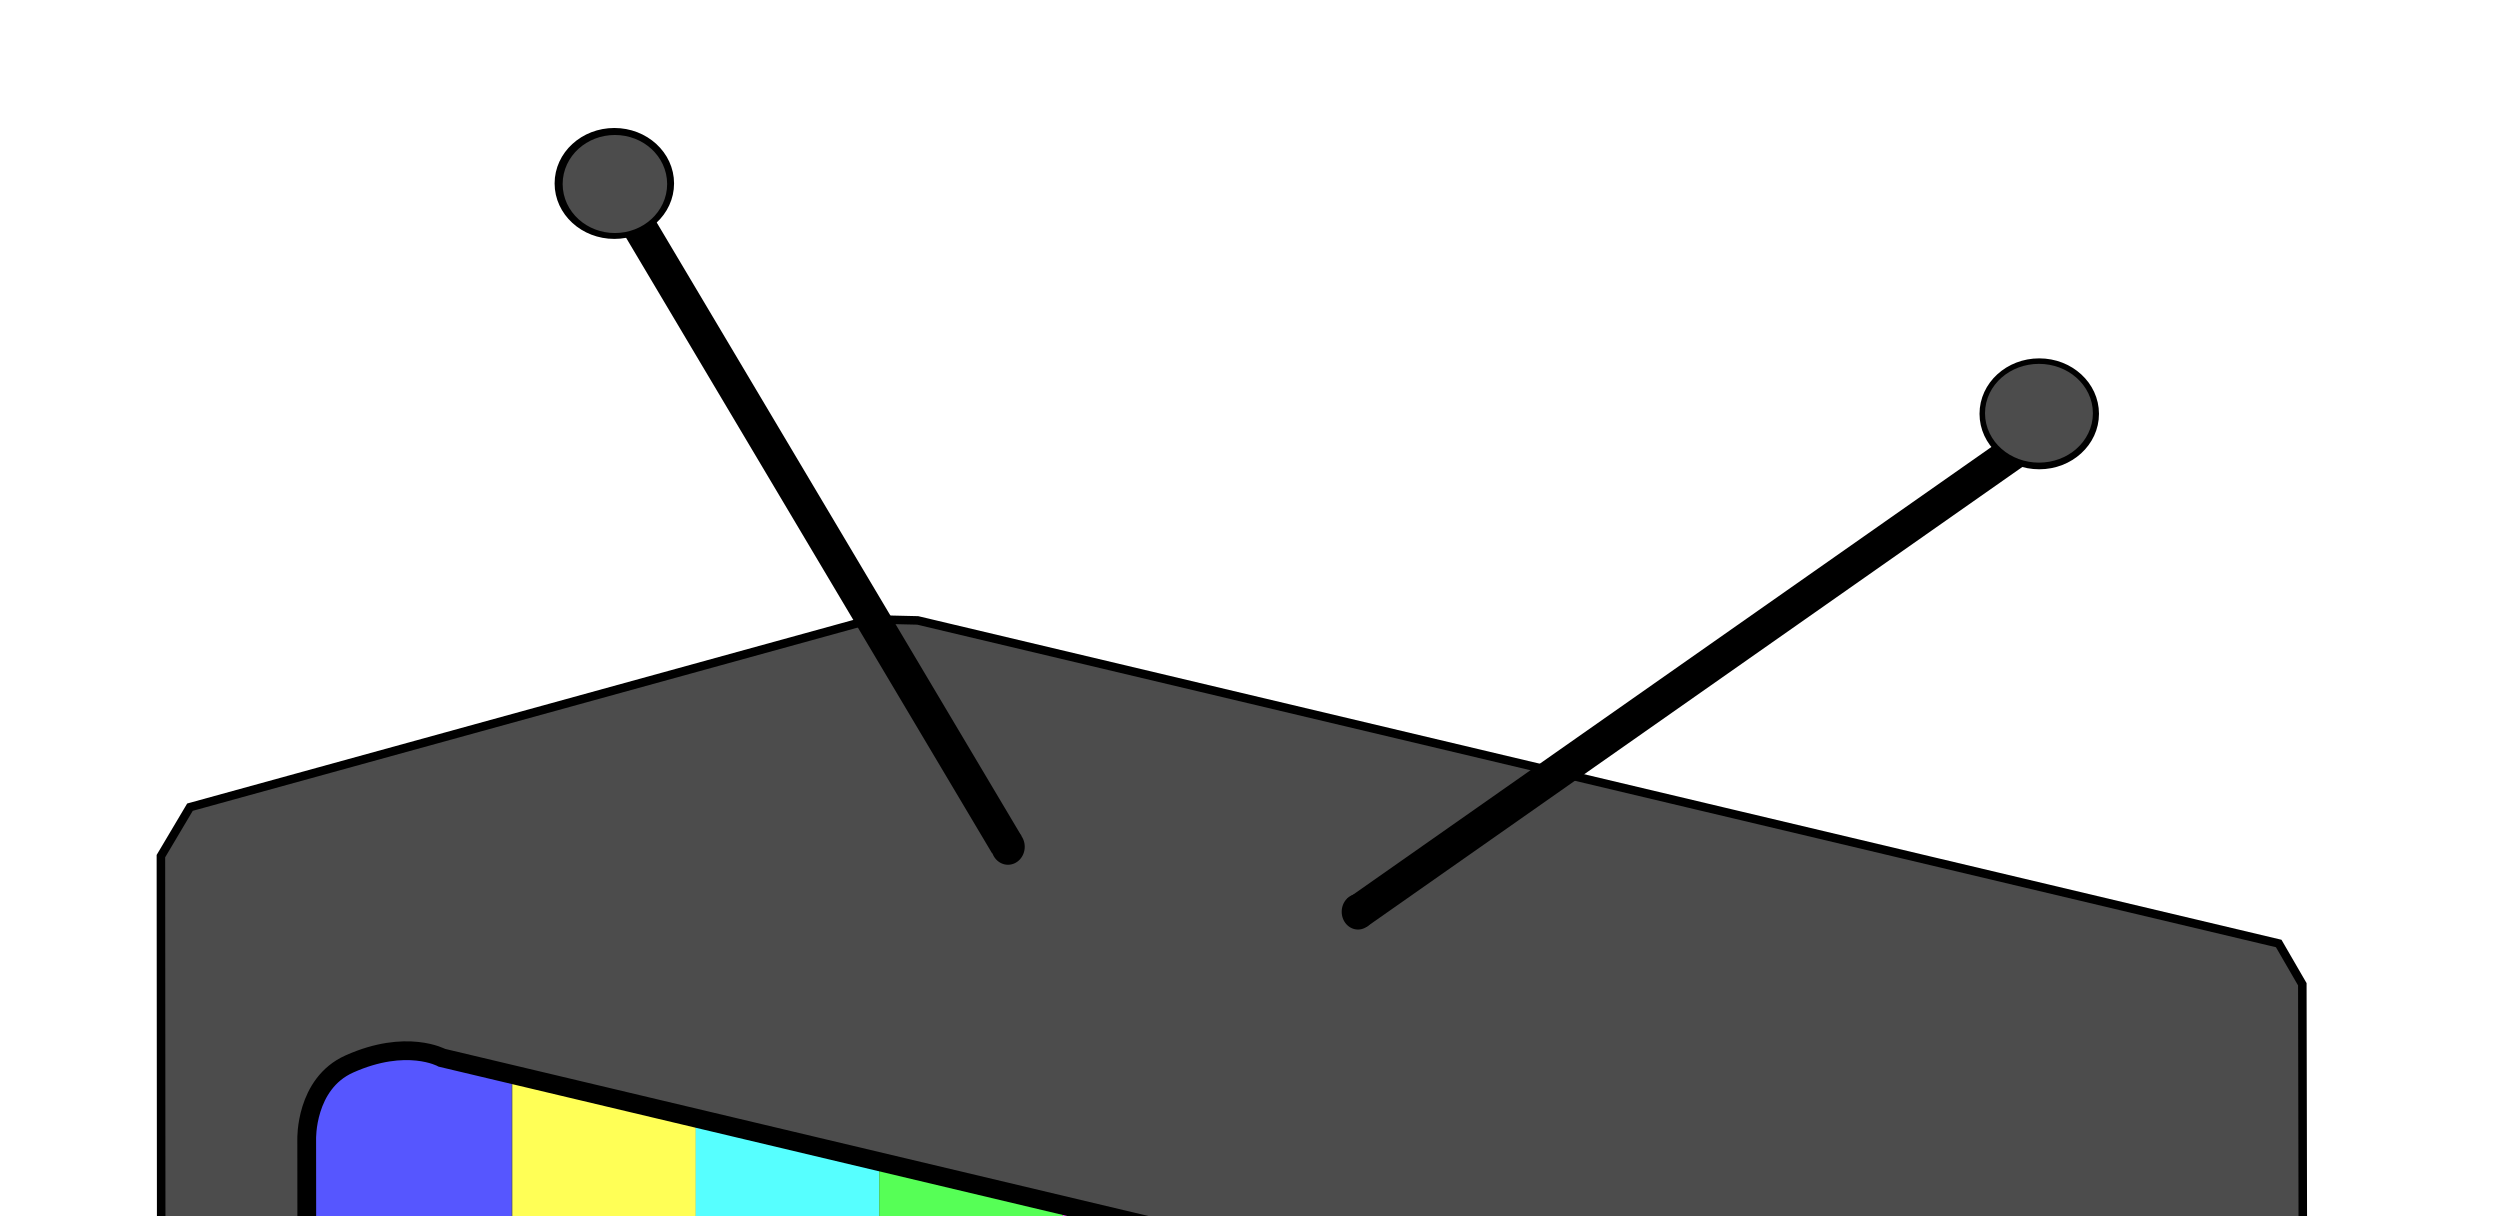
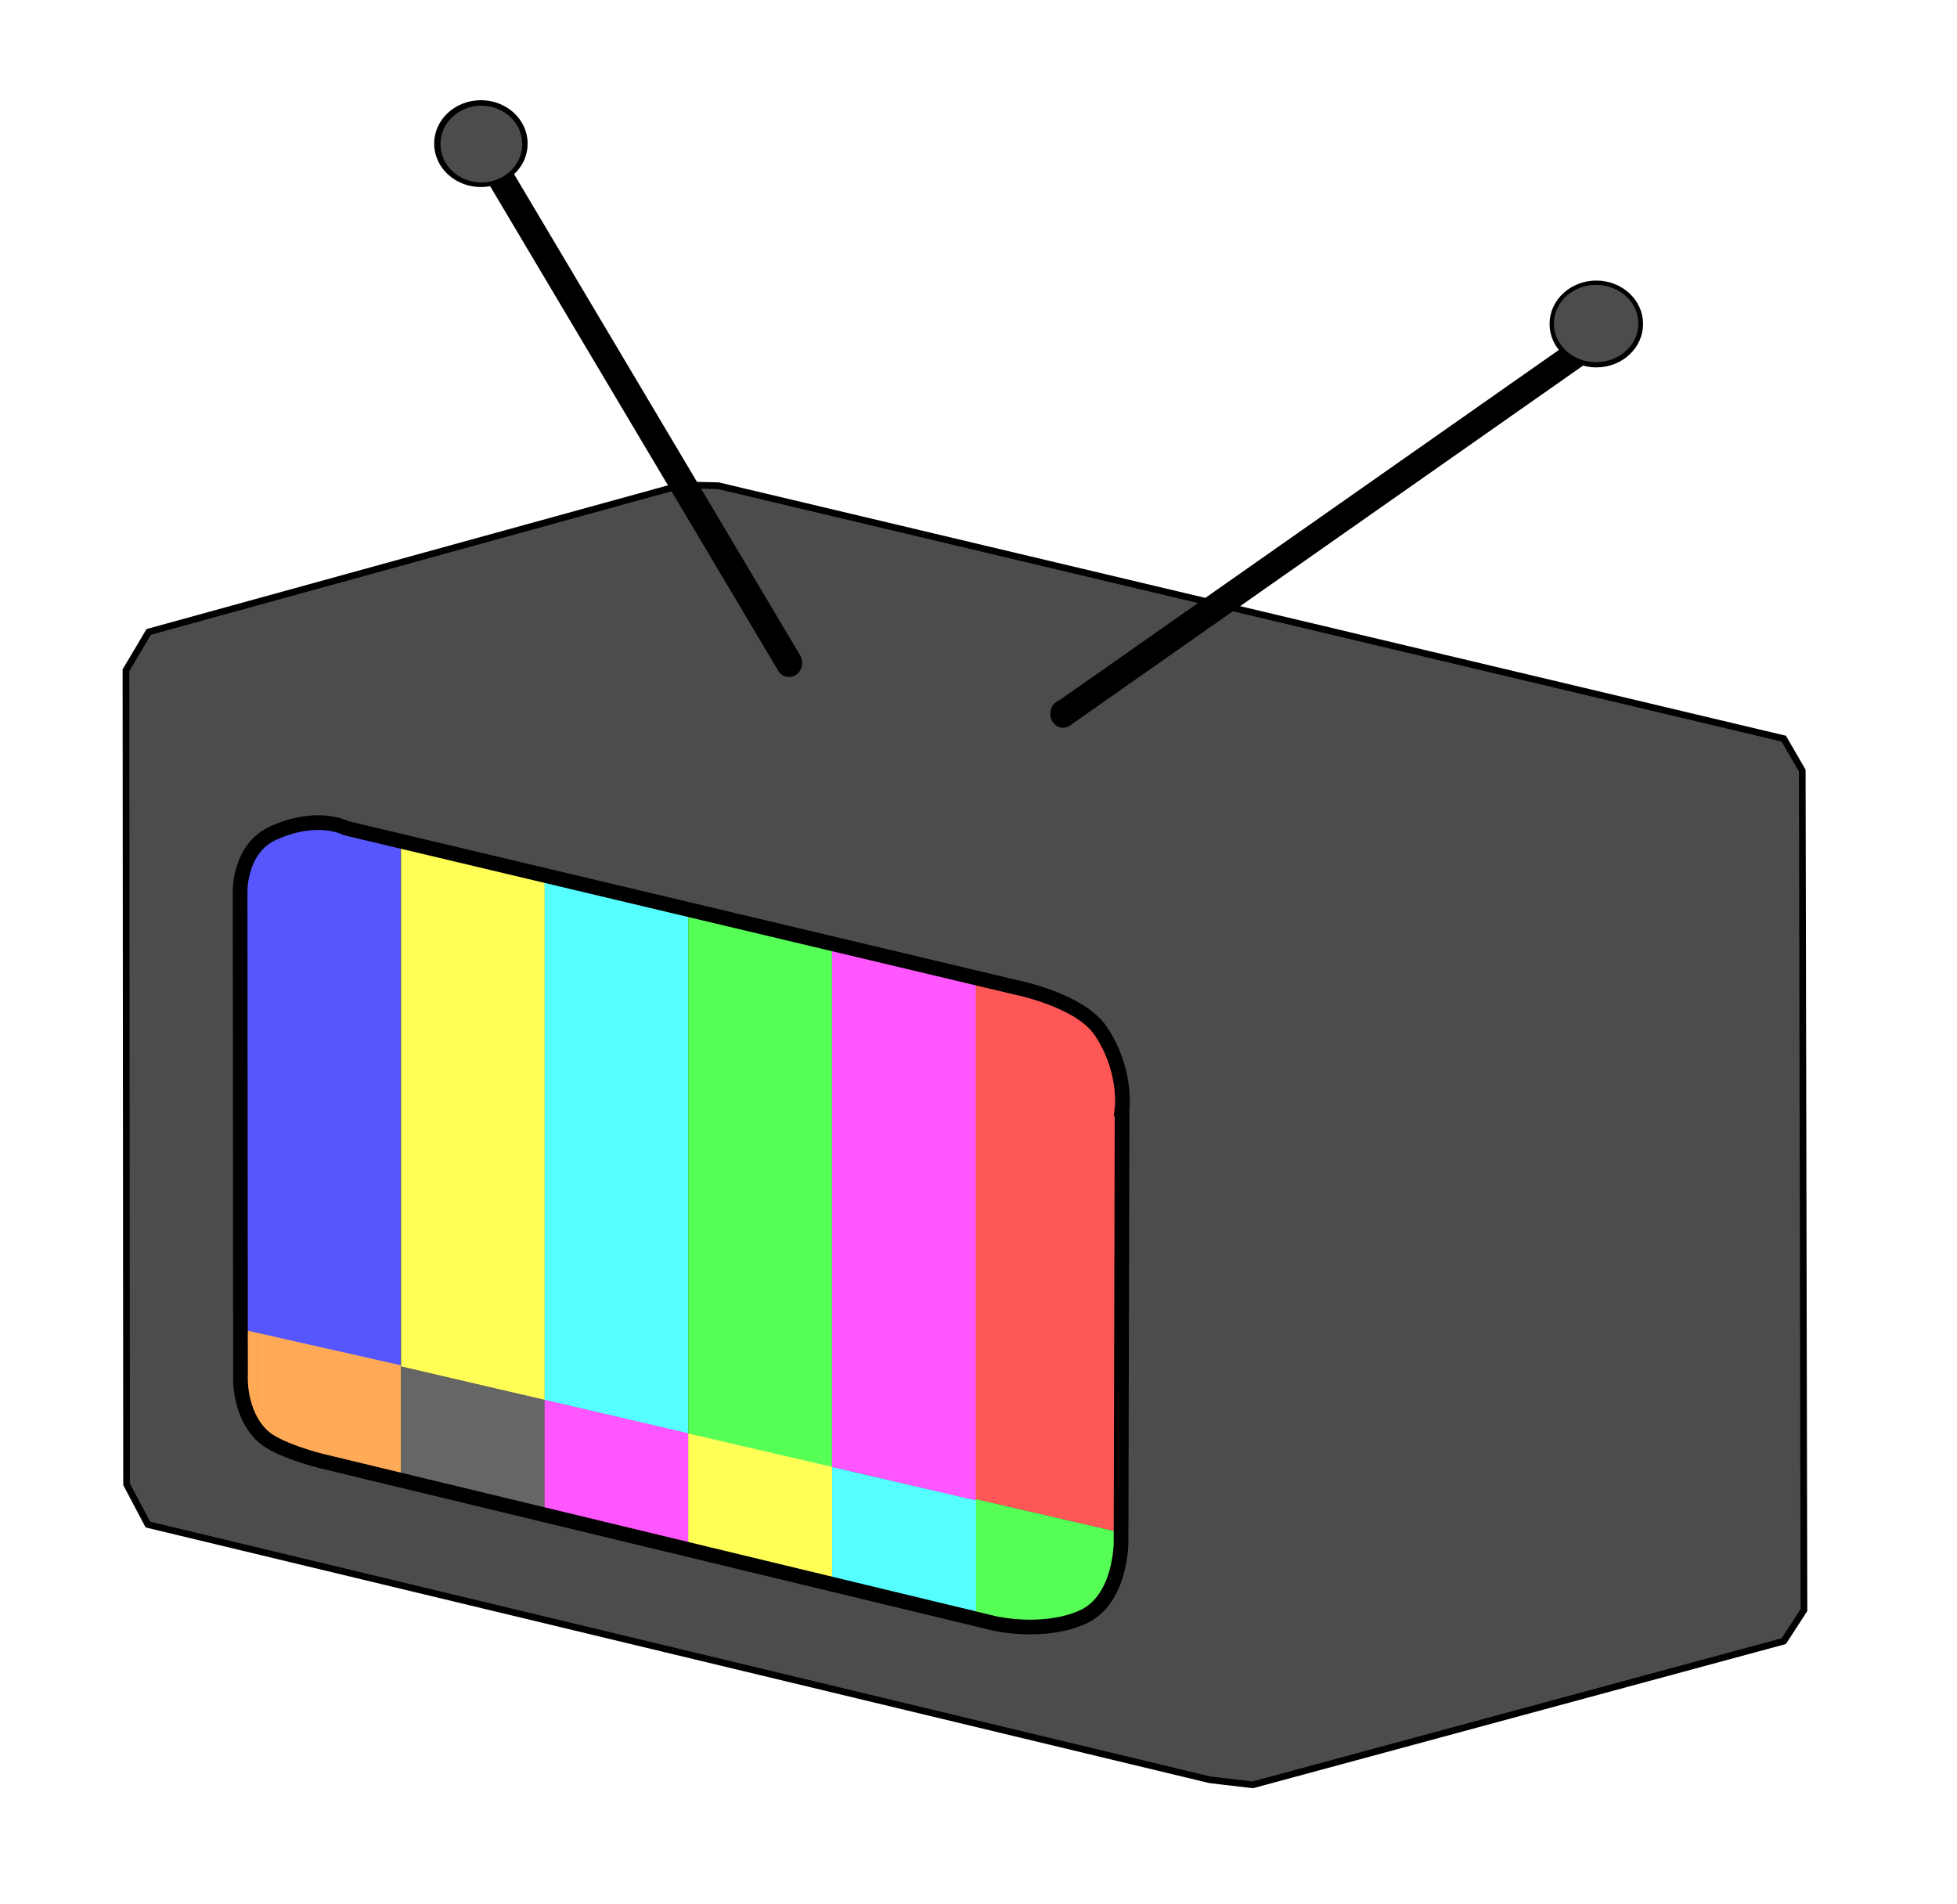
- <svg xmlns="http://www.w3.org/2000/svg" width="293" height="142.5" version="1.1" id="svg1">
+ <svg xmlns="http://www.w3.org/2000/svg" width="293" height="285" version="1.1" id="svg1">
  <defs id="defs1" />
  <g id="iteration1-hide-me" style="display:inline">
    <g id="g20" style="display:none">
      <rect fill="#4c4c4c" stroke="#4c4c4c" stroke-width="4" x="26.409" y="85.813" width="83.182" height="29.374" id="svg_41" transform="rotate(-15.5424,68,100.5)" />
      <rect fill="#4c4c4c" stroke="#4c4c4c" stroke-width="4" x="177.77" y="205.153" width="84.961" height="48.694" id="svg_38" transform="rotate(-15.8743,220.25,229.5)" />
      <rect fill="#4c4c4c" stroke="#4c4c4c" stroke-width="4" x="100" y="93.5" width="160.5" height="29" id="svg_39" transform="rotate(13.2636,180.25,108)" style="display:inline" />
      <rect fill="#4c4c4c" stroke="#4c4c4c" stroke-width="4" x="27.817" y="177.552" width="167.841" height="68" id="svg_37" transform="rotate(13.4509,111.738,211.552)" style="display:inline" />
      <rect fill="#4c4c4c" stroke="#4c4c4c" stroke-width="4" x="104.5" y="113.5" width="164.5" height="131" id="svg_36" style="display:inline" />
      <rect fill="#4c4c4c" stroke="#4c4c4c" stroke-width="4" x="19" y="100.5" width="194.5" height="126" id="svg_35" style="display:inline" />
    </g>
    <g id="g19" style="display:none">
      <path id="svg_45" d="m -221.418,-369.624 -15.057,4.863 c 0.067,0.133 30.047,-9.86 15.057,-4.863 z" opacity="0" stroke-width="4" stroke="#000000" fill="none" />
      <path id="svg_47" d="m -168.402,-372.292 -27.715,9.527 c 0.067,0.133 55.363,-19.187 27.715,-9.527 z" opacity="0" stroke-width="4" stroke="#000000" fill="none" />
      <path id="svg_48" d="m -178.393,-372.623 -28.381,9.194 z" opacity="0" stroke-width="4" stroke="#000000" fill="none" />
      <path id="svg_49" d="m -171.401,-370.958 -27.382,9.527 z" opacity="0" stroke-width="4" stroke="#000000" fill="none" />
      <path id="svg_50" d="m -183.059,-375.955 -28.714,9.194 c 0.067,0.133 57.362,-18.521 28.714,-9.194 z" opacity="0" stroke-width="4" stroke="#000000" fill="none" />
      <path id="svg_52" d="m -188.723,-375.956 -27.049,9.527 z" opacity="0" stroke-width="4" stroke="#000000" fill="none" />
      <path id="svg_53" d="m -193.058,-379.952 -24.717,9.527 32.312,8.994 -7.595,-18.521 z" opacity="0" stroke-width="4" stroke="#000000" fill="none" />
      <path id="svg_55" d="m -205.726,-370.291 c -16.989,6.329 -35.976,-0.999 -16.989,6.329 18.987,7.328 33.977,-12.658 16.989,-6.329 z" opacity="0" stroke-width="4" stroke="#000000" fill="none" />
      <path id="svg_56" d="m -141.725,-295.826 -41.039,22.185 40.306,31.646 0.733,-53.831 z" opacity="0" stroke-width="4" stroke="#000000" fill="none" />
      <path id="svg_62" d="m -169.712,-278.473 -36.043,22.518 z" opacity="0" stroke-width="4" stroke="#000000" fill="none" />
      <path id="svg_80" d="m 36.183,206.314 c 0.34,10.552 15.658,13.275 15.59,13.139" opacity="0" stroke-width="4" stroke="#000000" fill="none" />
      <path id="svg_81" d="m 35.849,134.432 c 0,-13.894 16.325,-10.768 16.256,-10.907" opacity="0" stroke-width="4" stroke="#000000" fill="none" />
      <path id="svg_83" d="m 167.761,231.578 c 0,15.323 -17.988,11.659 -18.055,11.526" opacity="0" stroke-width="4" stroke="#000000" fill="none" />
      <path id="svg_84" d="m 168.095,165.289 c 0,-13.324 -16.656,-17.655 -16.722,-17.788" opacity="0" stroke-width="4" stroke="#000000" fill="none" />
    </g>
    <g id="g16" style="display:none">
      <rect id="svg_173" height="7.166" width="0.5" y="228.082" x="149.571" stroke-width="2" stroke="#56ff56" fill="#56ff56" />
      <rect id="svg_172" height="7.999" width="15.666" y="232.748" x="150.571" stroke-width="4" stroke="#56ff56" fill="#56ff56" style="display:inline" />
      <line stroke-linecap="undefined" stroke-linejoin="undefined" id="svg_171" y2="233.249" x2="170.093" y1="228.276" x1="149.327" stroke-width="4" stroke="#56ff56" fill="none" />
    </g>
    <g id="g6" style="display:none">
      <line stroke-linecap="undefined" stroke-linejoin="undefined" id="svg_174" y2="239.188" x2="148.366" y1="234.773" x1="129.933" stroke-width="4" stroke="#56ffff" fill="none" />
      <line stroke-linecap="undefined" stroke-linejoin="undefined" id="svg_175" y2="227.69" x2="148.032" y1="222.716" x1="127.267" stroke-width="4" stroke="#56ffff" fill="none" />
      <rect id="svg_176" height="7.999" width="18.164" y="227.188" x="128.51" stroke-width="4" stroke="#56ffff" fill="#56ffff" style="display:inline" />
      <rect id="svg_177" height="7.166" width="0.5" y="222.522" x="127.51" stroke-width="2" stroke="#56ffff" fill="#56ffff" />
    </g>
    <g id="g7" style="display:none">
      <rect id="svg_161" height="7.166" width="0.5" y="217.069" x="105.708" stroke-width="2" stroke="#ffff56" fill="#ffff56" />
      <rect id="svg_160" height="7.999" width="18.164" y="221.735" x="106.708" stroke-width="4" stroke="#ffff56" fill="#ffff56" style="display:inline" />
      <line stroke-linecap="undefined" stroke-linejoin="undefined" id="svg_158" y2="233.735" x2="126.563" y1="229.32" x1="108.131" stroke-width="4" stroke="#ffff56" fill="none" />
      <line stroke-linecap="undefined" stroke-linejoin="undefined" id="svg_159" y2="222.237" x2="126.23" y1="217.263" x1="105.465" stroke-width="4" stroke="#ffff56" fill="none" />
    </g>
    <g id="g9" style="display:none">
      <line stroke-linecap="undefined" stroke-linejoin="undefined" id="svg_154" y2="229.902" x2="104.9" y1="225.487" x1="86.468" stroke-width="4" stroke="#ff56ff" fill="none" />
      <line stroke-linecap="undefined" stroke-linejoin="undefined" id="svg_155" y2="218.404" x2="104.567" y1="213.43" x1="83.801" stroke-width="4" stroke="#ff56ff" fill="none" />
      <rect id="svg_157" height="7.166" width="0.5" y="213.237" x="84.045" stroke-width="2" stroke="#ff56ff" fill="#ff56ff" />
      <rect id="svg_156" height="7.999" width="18.164" y="217.903" x="85.045" stroke-width="4" stroke="#ff56ff" fill="#ff56ff" style="display:inline" />
    </g>
    <g id="g10" style="display:none">
      <line stroke-linecap="undefined" stroke-linejoin="undefined" id="svg_150" y2="224.07" x2="82.57" y1="219.655" x1="64.138" stroke-width="4" stroke="#666666" fill="none" />
      <line stroke-linecap="undefined" stroke-linejoin="undefined" id="svg_151" y2="212.572" x2="82.237" y1="207.598" x1="61.472" stroke-width="4" stroke="#666666" fill="none" />
      <rect id="svg_152" height="7.999" width="18.164" y="212.07" x="62.715" stroke-width="4" stroke="#666666" fill="#666666" />
      <rect id="svg_153" height="7.166" width="0.5" y="207.404" x="61.715" stroke-width="2" stroke="#666666" fill="#666666" />
    </g>
    <g id="g14" style="display:none">
      <rect id="svg_180" height="7.999" width="18.164" y="207.255" x="40.574" stroke-width="4" stroke="#ffaa56" fill="#ffaa56" />
      <rect id="svg_181" height="7.166" width="0.5" y="202.589" x="39.574" stroke-width="2" stroke="#ffaa56" fill="#ffaa56" />
      <line stroke-linecap="undefined" stroke-linejoin="undefined" id="svg_179" y2="207.757" x2="60.096" y1="202.783" x1="39.331" stroke-width="4" stroke="#ffaa56" fill="none" style="display:inline" />
      <line stroke-linecap="undefined" stroke-linejoin="undefined" id="svg_178" y2="219.255" x2="60.429" y1="214.84" x1="41.997" stroke-width="4" stroke="#ffaa56" fill="none" />
    </g>
    <g id="g15" style="display:none">
      <line id="svg_130" y2="148.998" x2="149.882" y1="160.657" x1="149.549" stroke-width="4" stroke="#ff5656" fill="none" />
      <rect id="svg_129" height="67.622" width="17.571" y="157.326" x="149.882" stroke-width="4" stroke="#ff5656" fill="#ff5656" style="display:inline" />
      <path d="m 159.209,160.657 c 0,0 0,-0.333 0,-0.999 0,-0.666 -0.153,-1.563 -0.333,-1.999 -0.127,-0.308 0,-0.666 0,-0.999 0,-0.333 0.255,-0.717 0,-1.332 -0.18,-0.435 -0.333,-0.333 -0.333,-0.333 0,-0.333 0,-0.333 0,-0.333 -0.333,0 -0.333,0 -0.333,0 0,0 -0.333,0 -0.333,0 0,0 -0.333,0 -0.333,0 -0.333,0 -0.333,0 -0.666,0 0,0 -0.333,0 -0.333,0 0,0 -0.333,0 -0.333,0 -0.333,0 -0.692,-0.206 -0.999,-0.333 -0.435,-0.18 -0.666,-0.333 -0.666,-0.333 -0.333,-0.333 -0.666,-0.333 -0.666,-0.333 0,0 -0.333,0 -0.333,0 0,0 -0.333,0 -0.333,0 0,0 -0.333,-0.333 -0.666,-0.333 0,0 -0.333,0 -0.333,0 0,0 -0.333,0 -0.333,0 0,0 0,0 0,0 0,0 0,0 -0.333,0 v 0 h 0.333 v 0" id="svg_132" stroke-width="4" stroke="#ff5656" fill="#ff5656" />
      <line stroke-linecap="undefined" stroke-linejoin="undefined" id="svg_133" y2="229.756" x2="167.122" y1="225.341" x1="148.689" stroke-width="4" stroke="#ff5656" fill="none" />
      <line transform="rotate(-11.5544,159.543,153.328)" id="svg_131" y2="157.253" x2="168.443" y1="149.404" x1="150.642" stroke-width="4" stroke="#ff5656" fill="none" />
      <line id="svg_134" y2="232.269" x2="167.204" y1="207.625" x1="167.204" stroke-width="4" stroke="#ff5656" fill="none" />
    </g>
    <g id="g4" style="display:none">
      <rect id="svg_123" height="67.622" width="17.571" y="151.965" x="128.454" stroke-width="4" stroke="#ff56ff" fill="#ff56ff" style="display:inline" />
      <line transform="rotate(-11.5544,138.114,147.967)" id="svg_125" y2="151.892" x2="147.014" y1="144.043" x1="129.214" stroke-width="4" stroke="#ff56ff" fill="none" style="display:inline" />
      <path d="m 137.781,155.296 c 0,0 0,-0.333 0,-0.999 0,-0.666 -0.153,-1.563 -0.333,-1.999 -0.127,-0.308 0,-0.666 0,-0.999 0,-0.333 0.255,-0.717 0,-1.332 -0.18,-0.435 -0.333,-0.333 -0.333,-0.333 0,-0.333 0,-0.333 0,-0.333 -0.333,0 -0.333,0 -0.333,0 0,0 -0.333,0 -0.333,0 0,0 -0.333,0 -0.333,0 -0.333,0 -0.333,0 -0.666,0 0,0 -0.333,0 -0.333,0 0,0 -0.333,0 -0.333,0 -0.333,0 -0.692,-0.206 -0.999,-0.333 -0.435,-0.18 -0.666,-0.333 -0.666,-0.333 -0.333,-0.333 -0.666,-0.333 -0.666,-0.333 0,0 -0.333,0 -0.333,0 0,0 -0.333,0 -0.333,0 0,0 -0.333,-0.333 -0.666,-0.333 0,0 -0.333,0 -0.333,0 0,0 -0.333,0 -0.333,0 0,0 0,0 0,0 0,0 0,0 -0.333,0 v 0 h 0.333 v 0" id="svg_126" stroke-width="4" stroke="#ff56ff" fill="#ff56ff" />
      <line stroke-linecap="undefined" stroke-linejoin="undefined" id="svg_127" y2="224.395" x2="145.693" y1="219.98" x1="127.261" stroke-width="4" stroke="#ff56ff" fill="none" />
      <line id="svg_128" y2="226.908" x2="145.776" y1="202.265" x1="145.776" stroke-width="4" stroke="#ff56ff" fill="none" style="display:inline" />
      <line id="svg_124" y2="143.637" x2="128.454" y1="155.296" x1="128.121" stroke-width="4" stroke="#ff56ff" fill="none" />
    </g>
    <g id="g13" style="display:none">
      <rect id="svg_117" height="67.622" width="17.571" y="146.635" x="106.802" stroke-width="4" stroke="#56ff56" fill="#56ff56" />
      <line id="svg_118" y2="138.307" x2="106.802" y1="149.966" x1="106.469" stroke-width="4" stroke="#56ff56" fill="none" />
      <line transform="rotate(-11.5544,116.462,142.638)" id="svg_119" y2="146.562" x2="125.363" y1="138.713" x1="107.562" stroke-width="4" stroke="#56ff56" fill="none" />
      <path d="m 116.129,149.966 c 0,0 0,-0.333 0,-0.999 0,-0.666 -0.153,-1.563 -0.333,-1.999 -0.127,-0.308 0,-0.666 0,-0.999 0,-0.333 0.255,-0.717 0,-1.332 -0.18,-0.435 -0.333,-0.333 -0.333,-0.333 0,-0.333 0,-0.333 0,-0.333 -0.333,0 -0.333,0 -0.333,0 0,0 -0.333,0 -0.333,0 0,0 -0.333,0 -0.333,0 -0.333,0 -0.333,0 -0.666,0 0,0 -0.333,0 -0.333,0 0,0 -0.333,0 -0.333,0 -0.333,0 -0.692,-0.206 -0.999,-0.333 -0.435,-0.18 -0.666,-0.333 -0.666,-0.333 -0.333,-0.333 -0.666,-0.333 -0.666,-0.333 0,0 -0.333,0 -0.333,0 0,0 -0.333,0 -0.333,0 0,0 -0.333,-0.333 -0.666,-0.333 0,0 -0.333,0 -0.333,0 0,0 -0.333,0 -0.333,0 0,0 0,0 0,0 0,0 0,0 -0.333,0 v 0 h 0.333 v 0" id="svg_120" stroke-width="4" stroke="#56ff56" fill="#56ff56" />
      <line stroke-linecap="undefined" stroke-linejoin="undefined" id="svg_121" y2="219.065" x2="124.041" y1="214.65" x1="105.609" stroke-width="4" stroke="#56ff56" fill="none" />
      <line id="svg_122" y2="221.578" x2="124.124" y1="196.935" x1="124.124" stroke-width="4" stroke="#56ff56" fill="none" />
    </g>
    <g id="g17" style="display:none">
      <rect id="svg_111" height="67.622" width="17.571" y="141.305" x="85.15" stroke-width="4" stroke="#56ffff" fill="#56ffff" />
      <line id="svg_112" y2="132.977" x2="85.15" y1="144.636" x1="84.817" stroke-width="4" stroke="#56ffff" fill="none" />
      <line transform="rotate(-11.5544,94.807,137.308)" id="svg_113" y2="141.232" x2="103.71" y1="133.383" x1="85.91" stroke-width="4" stroke="#56ffff" fill="none" />
      <path d="m 94.477,144.636 c 0,0 0,-0.333 0,-0.999 0,-0.666 -0.153,-1.563 -0.333,-1.999 -0.127,-0.308 0,-0.666 0,-0.999 0,-0.333 0.255,-0.717 0,-1.332 -0.18,-0.435 -0.333,-0.333 -0.333,-0.333 0,-0.333 0,-0.333 0,-0.333 -0.333,0 -0.333,0 -0.333,0 0,0 -0.333,0 -0.333,0 0,0 -0.333,0 -0.333,0 -0.333,0 -0.333,0 -0.666,0 0,0 -0.333,0 -0.333,0 0,0 -0.333,0 -0.333,0 -0.333,0 -0.692,-0.206 -0.999,-0.333 -0.435,-0.18 -0.666,-0.333 -0.666,-0.333 -0.333,-0.333 -0.666,-0.333 -0.666,-0.333 0,0 -0.333,0 -0.333,0 0,0 -0.333,0 -0.333,0 0,0 -0.333,-0.333 -0.666,-0.333 0,0 -0.333,0 -0.333,0 0,0 -0.333,0 -0.333,0 0,0 0,0 0,0 0,0 0,0 -0.333,0 v 0 h 0.333 v 0" id="svg_114" stroke-width="4" stroke="#56ffff" fill="#56ffff" />
      <line stroke-linecap="undefined" stroke-linejoin="undefined" id="svg_115" y2="213.735" x2="102.389" y1="209.32" x1="83.957" stroke-width="4" stroke="#56ffff" fill="none" />
      <line id="svg_116" y2="216.248" x2="102.472" y1="191.605" x1="102.472" stroke-width="4" stroke="#56ffff" fill="none" />
    </g>
    <g id="g12" style="display:none">
      <path d="m 72.159,138.973 c 0,0 0,-0.333 0,-0.999 0,-0.666 -0.153,-1.563 -0.333,-1.999 -0.127,-0.308 0,-0.666 0,-0.999 0,-0.333 0.255,-0.717 0,-1.332 -0.18,-0.435 -0.333,-0.333 -0.333,-0.333 0,-0.333 0,-0.333 0,-0.333 -0.333,0 -0.333,0 -0.333,0 0,0 -0.333,0 -0.333,0 0,0 -0.333,0 -0.333,0 -0.333,0 -0.333,0 -0.666,0 0,0 -0.333,0 -0.333,0 0,0 -0.333,0 -0.333,0 -0.333,0 -0.692,-0.206 -0.999,-0.333 -0.435,-0.18 -0.666,-0.333 -0.666,-0.333 -0.333,-0.333 -0.666,-0.333 -0.666,-0.333 0,0 -0.333,0 -0.333,0 0,0 -0.333,0 -0.333,0 0,0 -0.333,-0.333 -0.666,-0.333 0,0 -0.333,0 -0.333,0 0,0 -0.333,0 -0.333,0 0,0 0,0 0,0 0,0 0,0 -0.333,0 v 0 h 0.333 v 0" id="svg_108" stroke-width="4" stroke="#ffff56" fill="none" />
      <rect id="svg_104" height="67.622" width="17.571" y="135.642" x="62.831" stroke-width="4" stroke="#ffff56" fill="#ffff56" style="display:inline" />
      <line id="svg_105" y2="127.314" x2="62.831" y1="138.973" x1="62.498" stroke-width="4" stroke="#ffff56" fill="none" />
      <line transform="rotate(-11.5544,72.492,131.645)" id="svg_106" y2="135.569" x2="81.392" y1="127.721" x1="63.591" stroke-width="4" stroke="#ffff56" fill="none" />
      <line stroke-linecap="undefined" stroke-linejoin="undefined" id="svg_109" y2="208.072" x2="80.071" y1="203.657" x1="61.638" stroke-width="4" stroke="#ffff56" fill="none" />
      <line id="svg_110" y2="210.586" x2="80.153" y1="185.942" x1="80.153" stroke-width="4" stroke="#ffff56" fill="none" />
    </g>
    <g id="g11" style="display:none">
      <line stroke-linecap="undefined" stroke-linejoin="undefined" id="svg_139" y2="203.069" x2="57.769" y1="198.654" x1="39.336" stroke-width="4" stroke="#5656ff" fill="none" />
      <line id="svg_140" y2="205.582" x2="57.851" y1="180.938" x1="57.851" stroke-width="4" stroke="#5656ff" fill="none" />
      <rect id="svg_135" height="67.622" width="17.571" y="130.638" x="40.53" stroke-width="4" stroke="#5656ff" fill="#5656ff" style="display:inline" />
      <line id="svg_136" y2="122.311" x2="40.53" y1="133.97" x1="40.197" stroke-width="4" stroke="#5656ff" fill="none" />
      <line transform="rotate(-11.5544,50.19,126.641)" id="svg_137" y2="130.565" x2="59.09" y1="122.717" x1="41.29" stroke-width="4" stroke="#5656ff" fill="none" />
      <path d="m 49.857,133.97 c 0,0 0,-0.333 0,-0.999 0,-0.666 -0.153,-1.563 -0.333,-1.999 -0.127,-0.308 0,-0.666 0,-0.999 0,-0.333 0.255,-0.717 0,-1.332 -0.18,-0.435 -0.333,-0.333 -0.333,-0.333 0,-0.333 0,-0.333 0,-0.333 -0.333,0 -0.333,0 -0.333,0 0,0 -0.333,0 -0.333,0 0,0 -0.333,0 -0.333,0 -0.333,0 -0.333,0 -0.666,0 0,0 -0.333,0 -0.333,0 0,0 -0.333,0 -0.333,0 -0.333,0 -0.692,-0.206 -0.999,-0.333 -0.435,-0.18 -0.666,-0.333 -0.666,-0.333 -0.333,-0.333 -0.666,-0.333 -0.666,-0.333 0,0 -0.333,0 -0.333,0 0,0 -0.333,0 -0.333,0 0,0 -0.333,-0.333 -0.666,-0.333 0,0 -0.333,0 -0.333,0 0,0 -0.333,0 -0.333,0 0,0 0,0 0,0 0,0 0,0 -0.333,0 v 0 h 0.333 v 0" id="svg_138" stroke-width="4" stroke="#5656ff" fill="#5656ff" />
    </g>
    <g id="g5" style="display:none">
      <line stroke-linecap="undefined" stroke-linejoin="undefined" id="svg_76" y2="134.326" x2="35.989" y1="206.348" x1="35.989" stroke-width="4" stroke="#000000" fill="none" />
      <line stroke-linecap="undefined" stroke-linejoin="undefined" id="svg_79" y2="243.262" x2="151.023" y1="218.981" x1="49.646" stroke-width="4" stroke="#000000" fill="none" />
      <line stroke-linecap="undefined" stroke-linejoin="undefined" id="svg_78" y2="148.138" x2="153.355" y1="123.284" x1="49.588" stroke-width="4" stroke="#000000" fill="none" />
      <line stroke-linecap="undefined" stroke-linejoin="undefined" id="svg_77" y2="164.639" x2="167.901" y1="231.664" x1="167.901" stroke-width="4" stroke="#000000" fill="none" />
    </g>
    <g id="g18" style="display:none">
      <line stroke-linecap="undefined" stroke-linejoin="undefined" id="svg_1" y2="112" x2="272" y1="72" x1="105" stroke-width="4" stroke="#000000" fill="none" style="display:inline" />
      <line fill="none" stroke="#000000" stroke-width="4" x1="19" y1="95.575" x2="105" y2="72" id="svg_4" stroke-linejoin="undefined" stroke-linecap="undefined" style="display:inline" />
      <line stroke-linecap="undefined" stroke-linejoin="undefined" id="svg_3" y2="113.019" x2="270" y1="246" x1="270" stroke-width="4" stroke="#000000" fill="none" style="display:inline" />
      <line fill="none" stroke="#000000" stroke-width="4" x1="186" y1="136.575" x2="272" y2="113" id="svg_5" stroke-linejoin="undefined" stroke-linecap="undefined" />
      <line stroke-linecap="undefined" stroke-linejoin="undefined" id="svg_6" y2="267" x2="185" y1="227" x1="18" stroke-width="4" stroke="#000000" fill="none" style="display:inline" />
      <line fill="none" stroke="#000000" stroke-width="4" x1="186" y1="267.575" x2="272" y2="244" id="svg_34" stroke-linejoin="undefined" stroke-linecap="undefined" />
      <line stroke-linecap="undefined" stroke-linejoin="undefined" id="svg_7" y2="95.019" x2="19" y1="228" x1="19" stroke-width="4" stroke="#000000" fill="none" />
      <line stroke-linecap="undefined" stroke-linejoin="undefined" id="svg_8" y2="137" x2="186" y1="97" x1="19" stroke-width="4" stroke="#000000" fill="none" />
      <line stroke-linecap="undefined" stroke-linejoin="undefined" id="svg_10" y2="138.019" x2="184" y1="269" x1="184" stroke-width="4" stroke="#000000" fill="none" />
    </g>
  </g>
  <g id="layer2" style="display:inline">
    <path style="fill:#4c4c4c;fill-opacity:1" d="m 22.54,94.913 -3.425,5.414 -0.11,121.983 3.204,5.967 158.446,38.009 6.851,0.884 79.554,-21.435 2.983,-4.641 -0.11,-125.409 -2.873,-5.193 -159.109,-37.678 -5.856,-0.221 z" id="tv-box-background" />
    <g id="g2" style="display:inline">
      <line fill="none" stroke="#000000" stroke-width="4" x1="159" y1="107" x2="236" y2="53" id="wire-2" stroke-linejoin="undefined" stroke-linecap="undefined" />
      <ellipse style="display:inline;fill:#000000;fill-opacity:1" id="base-2" cx="159.158" cy="106.857" rx="1.912" ry="2.086" />
      <ellipse fill="none" stroke="#000000" stroke-width="2" cx="239" cy="48.5" id="foam-ball-2" rx="6" ry="5.5" />
      <ellipse fill="#4c4c4c" stroke="#4c4c4c" stroke-width="4" cx="238.966" cy="48.433" id="foam-ball-3" ry="3.788" rx="4.322" style="display:inline" />
    </g>
    <g id="g3" style="display:inline">
      <line fill="none" stroke="#000000" stroke-width="4" x1="118" y1="99" x2="74" y2="25" id="wire" stroke-linejoin="undefined" stroke-linecap="undefined" />
      <ellipse style="display:inline;fill:#000000;fill-opacity:1;stroke-width:1.018" id="base" cx="118.138" cy="99.24" rx="1.961" ry="2.11" />
      <ellipse fill="none" stroke="#000000" stroke-width="2" cx="72" cy="21.5" id="foam-ball-border" rx="6" ry="5.5" />
      <ellipse fill="#4c4c4c" stroke="#4c4c4c" stroke-width="4" cx="72.066" cy="21.566" id="foam-ball" rx="4.123" ry="3.745" style="display:inline" />
    </g>
  </g>
  <g id="g22" style="display:none">
    <path style="fill:#b3b3b3;fill-opacity:1" d="m 22.54,94.913 -3.425,5.414 -0.11,121.983 3.204,5.967 158.446,38.009 6.851,0.884 79.554,-21.435 2.983,-4.641 -0.11,-125.409 -2.873,-5.193 -159.109,-37.678 -5.856,-0.221 z" id="path1" />
    <g id="g8" style="display:inline">
      <line fill="none" stroke="#000000" stroke-width="4" x1="159" y1="107" x2="236" y2="53" id="line1" stroke-linejoin="undefined" stroke-linecap="undefined" />
      <ellipse style="display:inline;fill:#000000;fill-opacity:1" id="ellipse1" cx="159.158" cy="106.857" rx="1.912" ry="2.086" />
      <ellipse fill="none" stroke="#000000" stroke-width="2" cx="239" cy="48.5" id="ellipse2" rx="6" ry="5.5" style="fill:#b3b3b3" />
      <ellipse fill="#4c4c4c" stroke="#4c4c4c" stroke-width="4" cx="238.966" cy="48.433" id="ellipse3" ry="3.788" rx="4.322" style="display:inline;fill:#b3b3b3;stroke:#b3b3b3;stroke-opacity:1" />
    </g>
    <g id="g21" style="display:inline">
      <line fill="none" stroke="#000000" stroke-width="4" x1="118" y1="99" x2="74" y2="25" id="line8" stroke-linejoin="undefined" stroke-linecap="undefined" />
      <ellipse style="display:inline;fill:#000000;fill-opacity:1;stroke-width:1.018" id="ellipse8" cx="118.138" cy="99.24" rx="1.961" ry="2.11" />
      <ellipse fill="none" stroke="#000000" stroke-width="2" cx="72" cy="21.5" id="ellipse9" rx="6" ry="5.5" />
      <ellipse fill="#4c4c4c" stroke="#4c4c4c" stroke-width="4" cx="72.066" cy="21.566" id="ellipse10" rx="4.123" ry="3.745" style="display:inline;fill:#b3b3b3;stroke:#b3b3b3;stroke-opacity:1" />
    </g>
  </g>
  <g id="layer1" style="display:inline">
    <path style="display:inline;fill:none;stroke:#000000;stroke-width:1px;stroke-linecap:butt;stroke-linejoin:miter;stroke-opacity:1" d="m 18.858,100.337 0.094,121.859 3.188,6.03 159.006,38.211 6.416,0.755 79.503,-21.511 3.019,-4.654 -0.252,-125.67 -2.768,-4.78 -159.51,-37.865 -5.409,-0.126 -79.881,22.014 z" id="tv-box-border" />
    <path style="display:inline;fill:#ff5656;fill-opacity:1" d="m 167.481,229.347 -21.761,-5.013 v -77.816 l 7.178,1.481 5.127,1.595 3.304,1.595 2.165,1.709 1.709,2.165 1.253,2.393 1.139,3.76 0.228,3.532 0.114,63.916 z" id="color-tall-F" />
    <path style="fill:#5656ff;fill-opacity:1;stroke-width:1.011" d="m 38.314,126.395 v 73.205 l 21.654,4.919 v -78.359 l -6.221,-1.64 -5.025,-1.171 -4.427,0.469 -3.47,1.406 z" id="color-tall-A" />
    <path style="fill:#56ff56;fill-opacity:1" d="m 145.821,224.359 v 17.519 l 4.824,1.269 4.57,0.085 5.078,-0.931 3.724,-1.862 2.454,-3.47 0.677,-3.893 -0.085,-3.808 z" id="color-short-F" />
    <path style="display:none;fill:#5656ff;fill-opacity:1" d="m 38.501,120.548 v 78.987 l 21.511,5.042 v -78.819 z" id="color-tall-A-old" />
    <path style="display:inline;fill:#ffff56;fill-opacity:1" d="m 60.045,125.582 v 78.987 l 21.511,5.042 v -78.819 z" id="color-tall-B" />
    <path style="display:inline;fill:#56ffff;fill-opacity:1" d="m 81.537,130.588 v 78.987 l 21.511,5.042 v -78.819 z" id="color-tall-C" />
    <path style="display:inline;fill:#56ff56;fill-opacity:1" d="m 103.057,135.631 v 78.987 l 21.511,5.042 v -78.819 z" id="color-tall-D" />
    <path style="display:inline;fill:#ff56ff;fill-opacity:1" d="m 124.573,140.611 v 78.987 l 21.511,5.042 v -78.819 z" id="color-tall-E" />
    <path style="display:inline;fill:#ffaa56;fill-opacity:1;stroke-width:0.991" d="m 38.469,199.517 v 16.142 l 21.539,4.866 V 204.383 Z" id="color-short-A" />
    <path style="fill:#666666;fill-opacity:1;stroke-width:1.006" d="m 60.006,204.546 v 16.611 l 21.539,5.007 v -16.611 z" id="color-short-B" />
    <path style="fill:#ff56ff;fill-opacity:1;stroke-width:1.006" d="m 81.536,209.561 v 16.611 l 21.539,5.007 V 214.568 Z" id="color-short-C" />
    <path style="fill:#ffff56;fill-opacity:1;stroke-width:1.006" d="m 103.042,214.585 v 16.611 l 21.539,5.007 v -16.611 z" id="color-short-D" />
    <path style="fill:#56ffff;fill-opacity:1;stroke-width:1.006" d="m 124.588,219.616 v 16.611 l 21.539,5.007 v -16.611 z" id="color-short-E" />
    <path style="fill:#ffaa56;fill-opacity:1" d="m 38.53,199.52 v 14.389 l -1.616,-2.878 -0.788,-2.602 -0.158,-9.54 z" id="color-short-G" />
    <path style="fill:#5656ff;fill-opacity:1;stroke-width:1.211" d="m 38.518,199.53 v -72.555 l -2.68,3.479 -0.596,4.298 v 63.959 z" id="color-tall-G" />
    <path style="display:none;fill:#ff5656;fill-opacity:1" d="m 146.103,145.639 v 78.987 l 21.511,5.042 v -78.819 z" id="color-tall-F-old" />
    <path style="display:inline;fill:none;stroke:#000000;stroke-width:2.2;stroke-linecap:butt;stroke-linejoin:miter;stroke-dasharray:none;stroke-opacity:1" d="m 167.998,165.991 -0.156,64.788 c 0,0 0.08,8.74 -5.81,11.334 -5.89,2.594 -13.089,0.925 -13.089,0.925 l -101.046,-24.373 c 0,0 -6.322,-1.585 -8.551,-3.662 -3.741,-3.487 -3.337,-9.232 -3.337,-9.232 l -0.063,-72.238 c 0,0 -0.187,-6.516 5,-8.837 6.714,-3.005 10.85,-0.723 10.85,-0.723 L 152.216,147.833 c 0,0 9.449,1.885 12.56,6.469 3.963,5.838 3.221,11.689 3.221,11.689 z" id="path5" />
  </g>
</svg>
